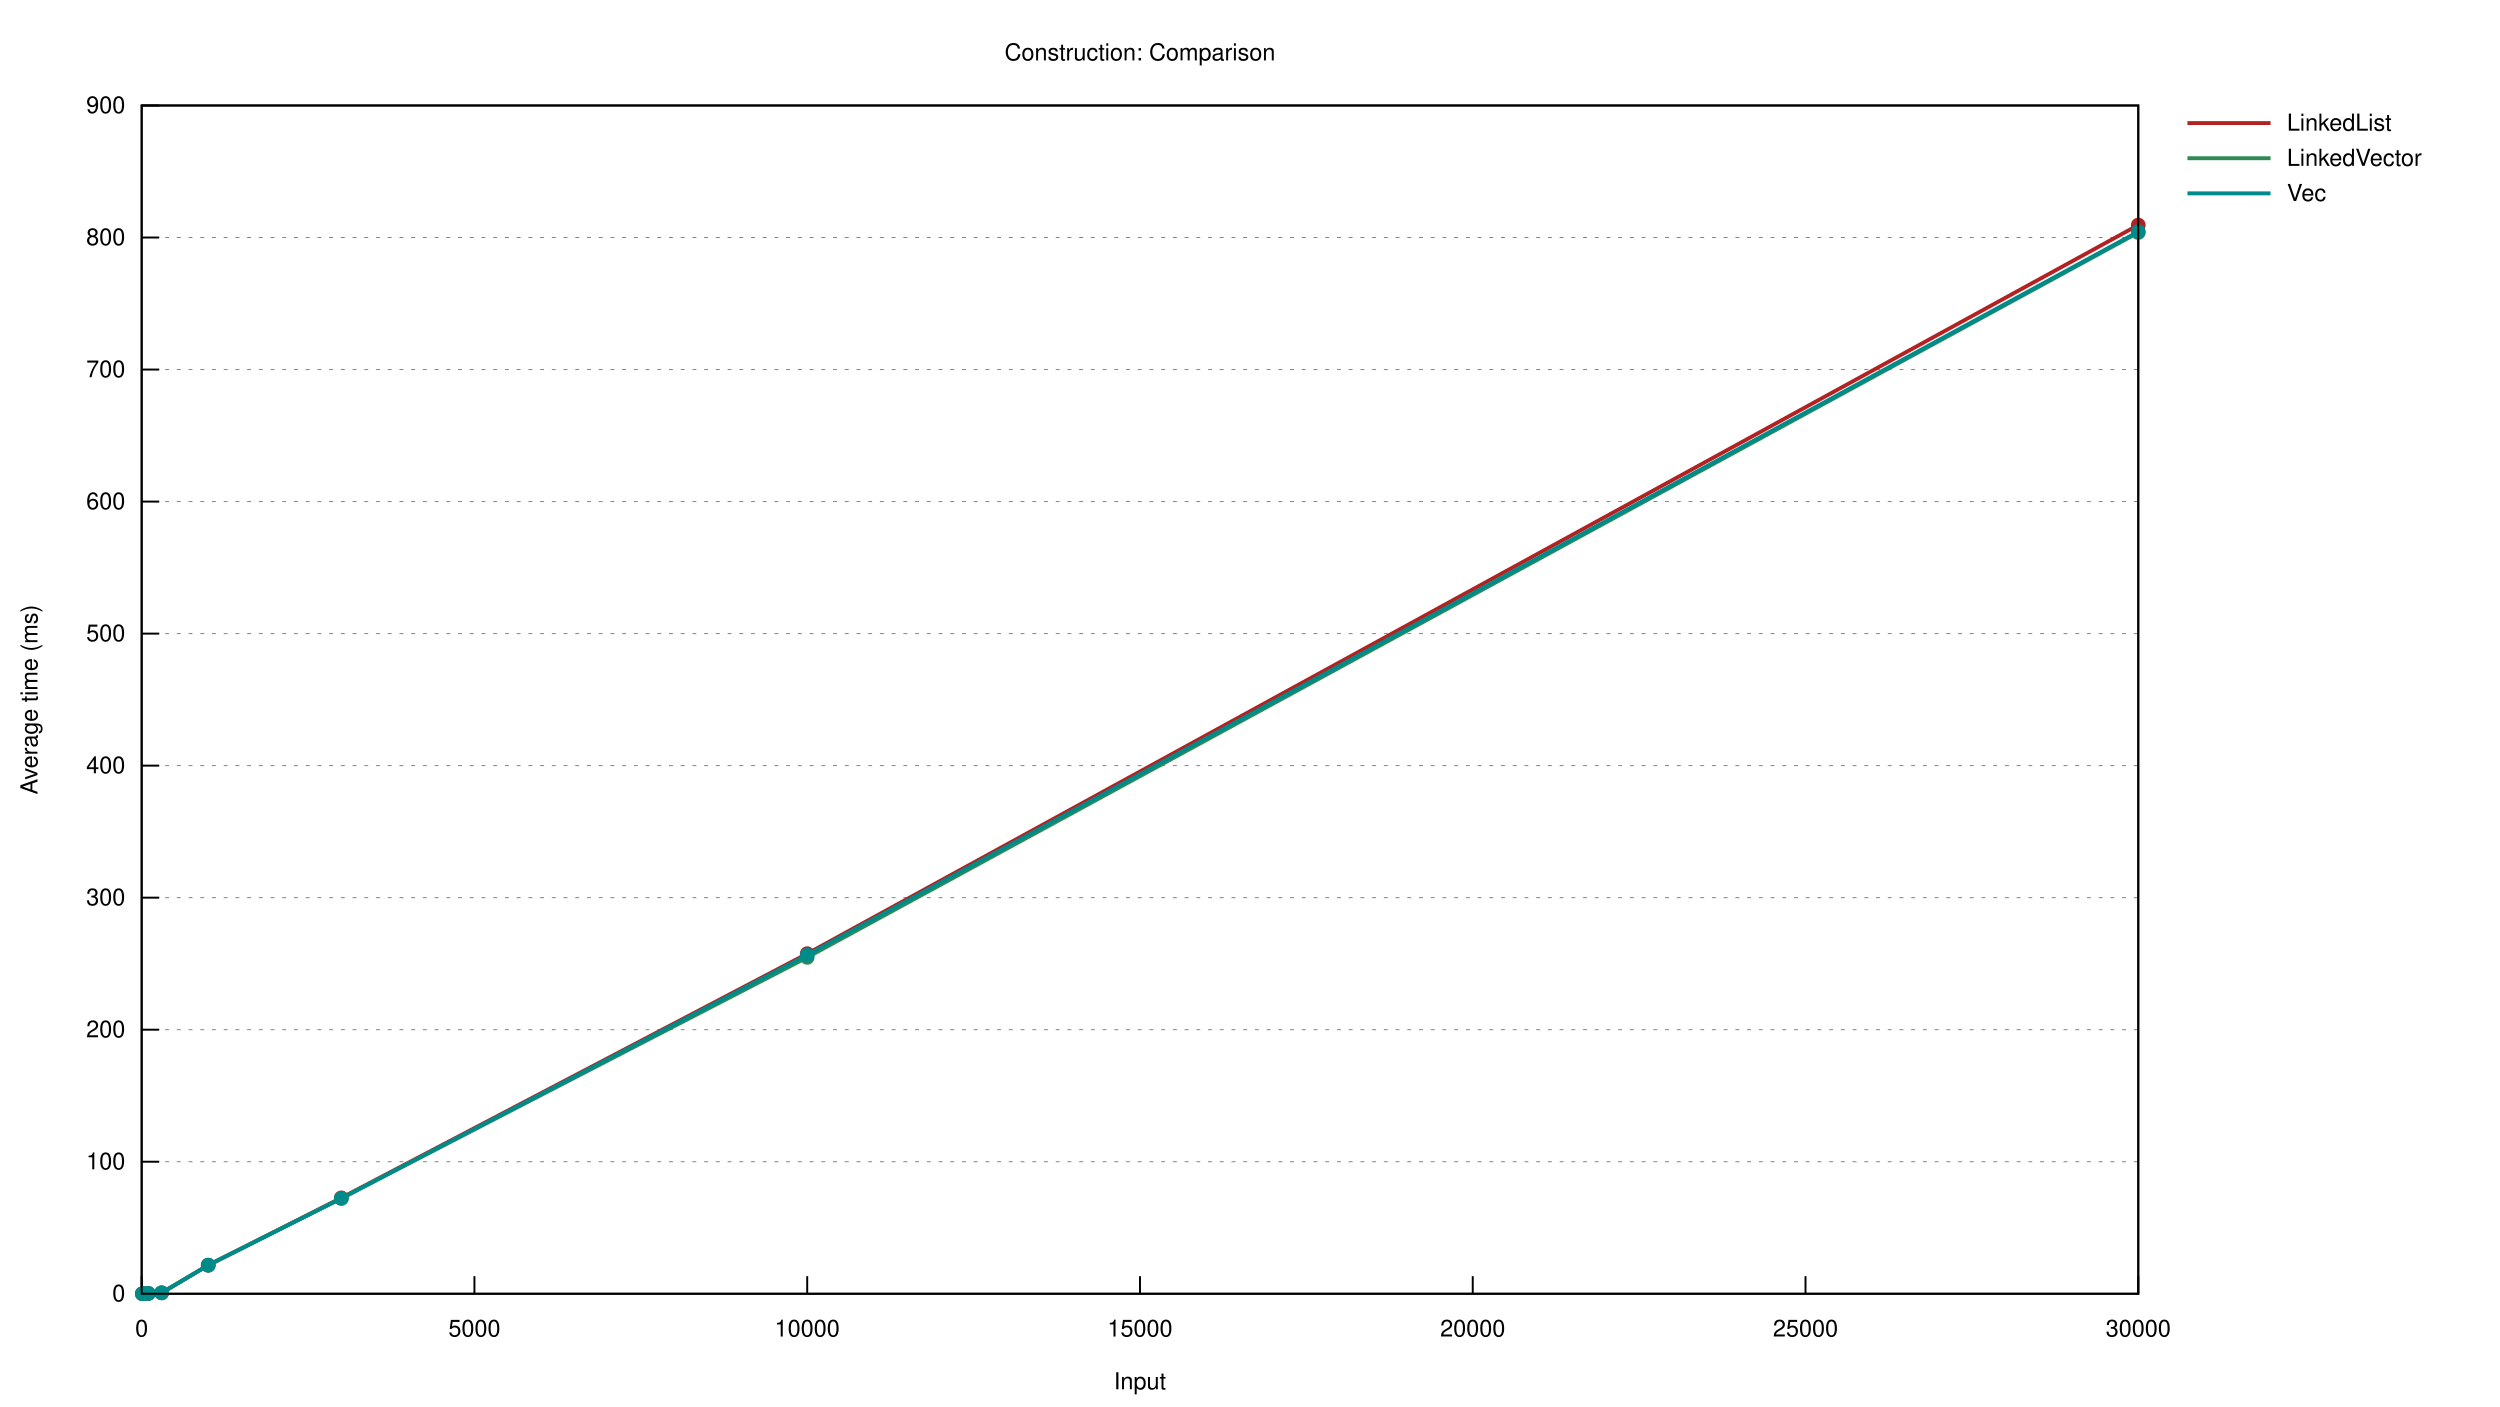
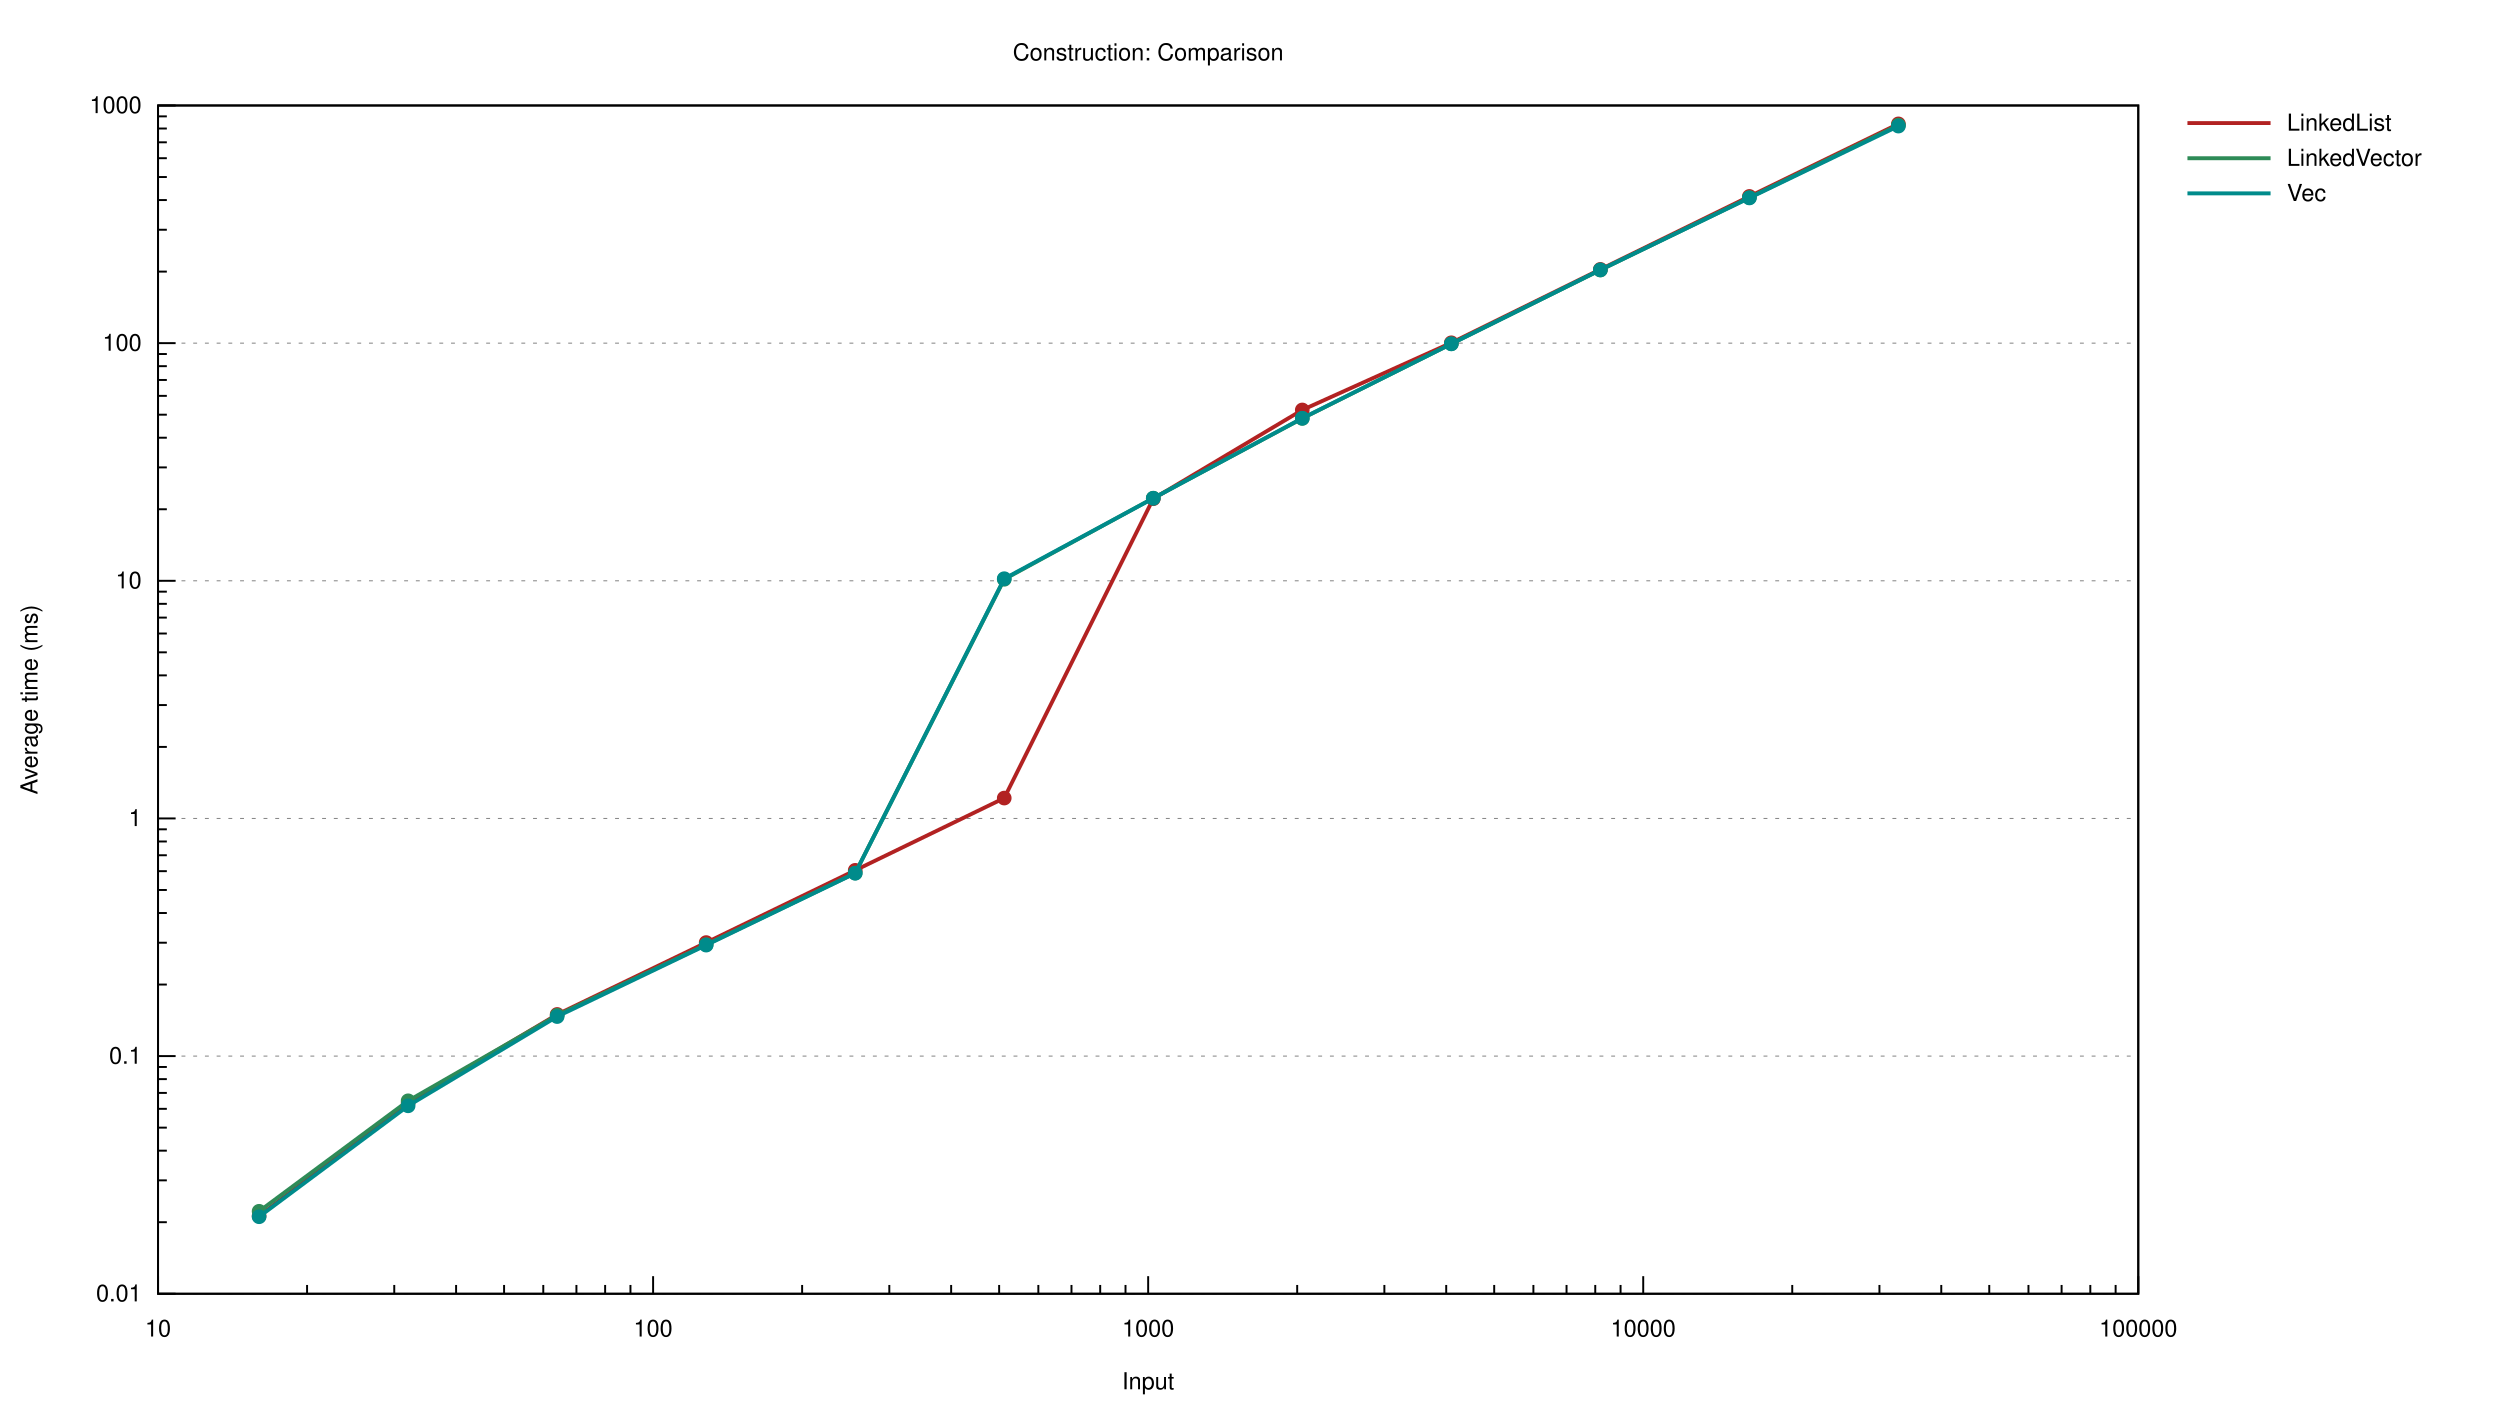
<svg xmlns="http://www.w3.org/2000/svg" xmlns:xlink="http://www.w3.org/1999/xlink" viewBox="0 0 1280 720">
  <g id="gnuplot_canvas">
    <rect x="0" y="0" width="1280" height="720" fill="none" />
    <defs>
      <circle id="gpDot" r="0.5" stroke-width="0.5" stroke="currentColor" />
      <path id="gpPt0" stroke-width="0.222" stroke="currentColor" d="M-1,0 h2 M0,-1 v2" />
      <path id="gpPt1" stroke-width="0.222" stroke="currentColor" d="M-1,-1 L1,1 M1,-1 L-1,1" />
      <path id="gpPt2" stroke-width="0.222" stroke="currentColor" d="M-1,0 L1,0 M0,-1 L0,1 M-1,-1 L1,1 M-1,1 L1,-1" />
      <rect id="gpPt3" stroke-width="0.222" stroke="currentColor" x="-1" y="-1" width="2" height="2" />
      <rect id="gpPt4" stroke-width="0.222" stroke="currentColor" fill="currentColor" x="-1" y="-1" width="2" height="2" />
      <circle id="gpPt5" stroke-width="0.222" stroke="currentColor" cx="0" cy="0" r="1" />
      <use xlink:href="#gpPt5" id="gpPt6" fill="currentColor" stroke="none" />
      <path id="gpPt7" stroke-width="0.222" stroke="currentColor" d="M0,-1.33 L-1.33,0.67 L1.33,0.67 z" />
      <use xlink:href="#gpPt7" id="gpPt8" fill="currentColor" stroke="none" />
      <use xlink:href="#gpPt7" id="gpPt9" stroke="currentColor" transform="rotate(180)" />
      <use xlink:href="#gpPt9" id="gpPt10" fill="currentColor" stroke="none" />
      <use xlink:href="#gpPt3" id="gpPt11" stroke="currentColor" transform="rotate(45)" />
      <use xlink:href="#gpPt11" id="gpPt12" fill="currentColor" stroke="none" />
      <path id="gpPt13" stroke-width="0.222" stroke="currentColor" d="M0,1.330 L1.265,0.411 L0.782,-1.067 L-0.782,-1.076 L-1.265,0.411 z" />
      <use xlink:href="#gpPt13" id="gpPt14" fill="currentColor" stroke="none" />
      <filter id="textbox" filterUnits="objectBoundingBox" x="0" y="0" height="1" width="1">
        <feFlood flood-color="white" flood-opacity="1" result="bgnd" />
        <feComposite in="SourceGraphic" in2="bgnd" operator="atop" />
      </filter>
      <filter id="greybox" filterUnits="objectBoundingBox" x="0" y="0" height="1" width="1">
        <feFlood flood-color="lightgrey" flood-opacity="1" result="grey" />
        <feComposite in="SourceGraphic" in2="grey" operator="atop" />
      </filter>
    </defs>
    <g fill="none" color="white" stroke="currentColor" stroke-width="1.00" stroke-linecap="butt" stroke-linejoin="miter">
</g>
    <g fill="none" color="black" stroke="currentColor" stroke-width="1.00" stroke-linecap="butt" stroke-linejoin="miter">
</g>
    <g fill="none" color="black" stroke="black" stroke-width="0.50" stroke-linecap="butt" stroke-linejoin="miter">
</g>
    <g fill="none" color="gray" stroke="currentColor" stroke-width="0.50" stroke-linecap="butt" stroke-linejoin="miter">
-       <path stroke="gray" stroke-dasharray="2,4" class="gridline" d="M72.53,662.40 L1094.80,662.40  " />
-     </g>
-     <g fill="none" color="gray" stroke="gray" stroke-width="1.00" stroke-linecap="butt" stroke-linejoin="miter">
- </g>
-     <g fill="none" color="black" stroke="currentColor" stroke-width="1.00" stroke-linecap="butt" stroke-linejoin="miter">
-       <path stroke="black" d="M72.53,662.40 L81.53,662.40  " />
-       <g transform="translate(64.14,666.30)" stroke="none" fill="black" font-family="Helvetica" font-size="12.00" text-anchor="end">
-         <text>
-           <tspan font-family="Helvetica"> 0</tspan>
-         </text>
-       </g>
-     </g>
-     <g fill="none" color="black" stroke="currentColor" stroke-width="1.00" stroke-linecap="butt" stroke-linejoin="miter">
- </g>
-     <g fill="none" color="black" stroke="black" stroke-width="0.50" stroke-linecap="butt" stroke-linejoin="miter">
- </g>
-     <g fill="none" color="gray" stroke="currentColor" stroke-width="0.50" stroke-linecap="butt" stroke-linejoin="miter">
-       <path stroke="gray" stroke-dasharray="2,4" class="gridline" d="M72.53,594.80 L1094.80,594.80  " />
-     </g>
-     <g fill="none" color="gray" stroke="gray" stroke-width="1.00" stroke-linecap="butt" stroke-linejoin="miter">
- </g>
-     <g fill="none" color="black" stroke="currentColor" stroke-width="1.00" stroke-linecap="butt" stroke-linejoin="miter">
-       <path stroke="black" d="M72.53,594.80 L81.53,594.80  " />
-       <g transform="translate(64.14,598.70)" stroke="none" fill="black" font-family="Helvetica" font-size="12.00" text-anchor="end">
+       <path stroke="gray" stroke-dasharray="2,4" class="gridline" d="M80.92,662.40 L1094.80,662.40  " />
+     </g>
+     <g fill="none" color="gray" stroke="gray" stroke-width="1.00" stroke-linecap="butt" stroke-linejoin="miter">
+ </g>
+     <g fill="none" color="black" stroke="currentColor" stroke-width="1.00" stroke-linecap="butt" stroke-linejoin="miter">
+       <path stroke="black" d="M80.92,662.40 L89.92,662.40  " />
+       <g transform="translate(72.53,666.30)" stroke="none" fill="black" font-family="Helvetica" font-size="12.00" text-anchor="end">
+         <text>
+           <tspan font-family="Helvetica"> 0.01</tspan>
+         </text>
+       </g>
+     </g>
+     <g fill="none" color="black" stroke="currentColor" stroke-width="1.00" stroke-linecap="butt" stroke-linejoin="miter">
+       <path stroke="black" d="M80.92,625.77 L85.42,625.77 M80.92,604.34 L85.42,604.34 M80.92,589.14 L85.42,589.14 M80.92,577.35 L85.42,577.35   M80.92,567.72 L85.42,567.72 M80.92,559.57 L85.42,559.57 M80.92,552.51 L85.42,552.51 M80.92,546.29 L85.42,546.29    " />
+     </g>
+     <g fill="none" color="black" stroke="black" stroke-width="0.50" stroke-linecap="butt" stroke-linejoin="miter">
+ </g>
+     <g fill="none" color="gray" stroke="currentColor" stroke-width="0.50" stroke-linecap="butt" stroke-linejoin="miter">
+       <path stroke="gray" stroke-dasharray="2,4" class="gridline" d="M80.92,540.72 L1094.80,540.72  " />
+     </g>
+     <g fill="none" color="gray" stroke="gray" stroke-width="1.00" stroke-linecap="butt" stroke-linejoin="miter">
+ </g>
+     <g fill="none" color="black" stroke="currentColor" stroke-width="1.00" stroke-linecap="butt" stroke-linejoin="miter">
+       <path stroke="black" d="M80.92,540.72 L89.92,540.72  " />
+       <g transform="translate(72.53,544.62)" stroke="none" fill="black" font-family="Helvetica" font-size="12.00" text-anchor="end">
+         <text>
+           <tspan font-family="Helvetica"> 0.1</tspan>
+         </text>
+       </g>
+     </g>
+     <g fill="none" color="black" stroke="currentColor" stroke-width="1.00" stroke-linecap="butt" stroke-linejoin="miter">
+       <path stroke="black" d="M80.92,504.09 L85.42,504.09 M80.92,482.67 L85.42,482.67 M80.92,467.46 L85.42,467.46 M80.92,455.67 L85.42,455.67   M80.92,446.04 L85.42,446.04 M80.92,437.89 L85.42,437.89 M80.92,430.84 L85.42,430.84 M80.92,424.61 L85.42,424.61    " />
+     </g>
+     <g fill="none" color="black" stroke="black" stroke-width="0.50" stroke-linecap="butt" stroke-linejoin="miter">
+ </g>
+     <g fill="none" color="gray" stroke="currentColor" stroke-width="0.50" stroke-linecap="butt" stroke-linejoin="miter">
+       <path stroke="gray" stroke-dasharray="2,4" class="gridline" d="M80.92,419.04 L1094.80,419.04  " />
+     </g>
+     <g fill="none" color="gray" stroke="gray" stroke-width="1.00" stroke-linecap="butt" stroke-linejoin="miter">
+ </g>
+     <g fill="none" color="black" stroke="currentColor" stroke-width="1.00" stroke-linecap="butt" stroke-linejoin="miter">
+       <path stroke="black" d="M80.92,419.04 L89.92,419.04  " />
+       <g transform="translate(72.53,422.94)" stroke="none" fill="black" font-family="Helvetica" font-size="12.00" text-anchor="end">
+         <text>
+           <tspan font-family="Helvetica"> 1</tspan>
+         </text>
+       </g>
+     </g>
+     <g fill="none" color="black" stroke="currentColor" stroke-width="1.00" stroke-linecap="butt" stroke-linejoin="miter">
+       <path stroke="black" d="M80.92,382.42 L85.42,382.42 M80.92,360.99 L85.42,360.99 M80.92,345.79 L85.42,345.79 M80.92,333.99 L85.42,333.99   M80.92,324.36 L85.42,324.36 M80.92,316.21 L85.42,316.21 M80.92,309.16 L85.42,309.16 M80.92,302.93 L85.42,302.93    " />
+     </g>
+     <g fill="none" color="black" stroke="black" stroke-width="0.50" stroke-linecap="butt" stroke-linejoin="miter">
+ </g>
+     <g fill="none" color="gray" stroke="currentColor" stroke-width="0.50" stroke-linecap="butt" stroke-linejoin="miter">
+       <path stroke="gray" stroke-dasharray="2,4" class="gridline" d="M80.92,297.37 L1094.80,297.37  " />
+     </g>
+     <g fill="none" color="gray" stroke="gray" stroke-width="1.00" stroke-linecap="butt" stroke-linejoin="miter">
+ </g>
+     <g fill="none" color="black" stroke="currentColor" stroke-width="1.00" stroke-linecap="butt" stroke-linejoin="miter">
+       <path stroke="black" d="M80.92,297.37 L89.92,297.37  " />
+       <g transform="translate(72.53,301.27)" stroke="none" fill="black" font-family="Helvetica" font-size="12.00" text-anchor="end">
+         <text>
+           <tspan font-family="Helvetica"> 10</tspan>
+         </text>
+       </g>
+     </g>
+     <g fill="none" color="black" stroke="currentColor" stroke-width="1.00" stroke-linecap="butt" stroke-linejoin="miter">
+       <path stroke="black" d="M80.92,260.74 L85.42,260.74 M80.92,239.31 L85.42,239.31 M80.92,224.11 L85.42,224.11 M80.92,212.32 L85.42,212.32   M80.92,202.68 L85.42,202.68 M80.92,194.54 L85.42,194.54 M80.92,187.48 L85.42,187.48 M80.92,181.26 L85.42,181.26    " />
+     </g>
+     <g fill="none" color="black" stroke="black" stroke-width="0.50" stroke-linecap="butt" stroke-linejoin="miter">
+ </g>
+     <g fill="none" color="gray" stroke="currentColor" stroke-width="0.50" stroke-linecap="butt" stroke-linejoin="miter">
+       <path stroke="gray" stroke-dasharray="2,4" class="gridline" d="M80.92,175.69 L1094.80,175.69  " />
+     </g>
+     <g fill="none" color="gray" stroke="gray" stroke-width="1.00" stroke-linecap="butt" stroke-linejoin="miter">
+ </g>
+     <g fill="none" color="black" stroke="currentColor" stroke-width="1.00" stroke-linecap="butt" stroke-linejoin="miter">
+       <path stroke="black" d="M80.92,175.69 L89.92,175.69  " />
+       <g transform="translate(72.53,179.59)" stroke="none" fill="black" font-family="Helvetica" font-size="12.00" text-anchor="end">
        <text>
          <tspan font-family="Helvetica"> 100</tspan>
        </text>
      </g>
    </g>
    <g fill="none" color="black" stroke="currentColor" stroke-width="1.00" stroke-linecap="butt" stroke-linejoin="miter">
- </g>
-     <g fill="none" color="black" stroke="black" stroke-width="0.50" stroke-linecap="butt" stroke-linejoin="miter">
- </g>
-     <g fill="none" color="gray" stroke="currentColor" stroke-width="0.50" stroke-linecap="butt" stroke-linejoin="miter">
-       <path stroke="gray" stroke-dasharray="2,4" class="gridline" d="M72.53,527.20 L1094.80,527.20  " />
-     </g>
-     <g fill="none" color="gray" stroke="gray" stroke-width="1.00" stroke-linecap="butt" stroke-linejoin="miter">
- </g>
-     <g fill="none" color="black" stroke="currentColor" stroke-width="1.00" stroke-linecap="butt" stroke-linejoin="miter">
-       <path stroke="black" d="M72.53,527.20 L81.53,527.20  " />
-       <g transform="translate(64.14,531.10)" stroke="none" fill="black" font-family="Helvetica" font-size="12.00" text-anchor="end">
-         <text>
-           <tspan font-family="Helvetica"> 200</tspan>
-         </text>
-       </g>
-     </g>
-     <g fill="none" color="black" stroke="currentColor" stroke-width="1.00" stroke-linecap="butt" stroke-linejoin="miter">
- </g>
-     <g fill="none" color="black" stroke="black" stroke-width="0.50" stroke-linecap="butt" stroke-linejoin="miter">
- </g>
-     <g fill="none" color="gray" stroke="currentColor" stroke-width="0.50" stroke-linecap="butt" stroke-linejoin="miter">
-       <path stroke="gray" stroke-dasharray="2,4" class="gridline" d="M72.53,459.60 L1094.80,459.60  " />
-     </g>
-     <g fill="none" color="gray" stroke="gray" stroke-width="1.00" stroke-linecap="butt" stroke-linejoin="miter">
- </g>
-     <g fill="none" color="black" stroke="currentColor" stroke-width="1.00" stroke-linecap="butt" stroke-linejoin="miter">
-       <path stroke="black" d="M72.53,459.60 L81.53,459.60  " />
-       <g transform="translate(64.14,463.50)" stroke="none" fill="black" font-family="Helvetica" font-size="12.00" text-anchor="end">
-         <text>
-           <tspan font-family="Helvetica"> 300</tspan>
-         </text>
-       </g>
-     </g>
-     <g fill="none" color="black" stroke="currentColor" stroke-width="1.00" stroke-linecap="butt" stroke-linejoin="miter">
- </g>
-     <g fill="none" color="black" stroke="black" stroke-width="0.50" stroke-linecap="butt" stroke-linejoin="miter">
- </g>
-     <g fill="none" color="gray" stroke="currentColor" stroke-width="0.50" stroke-linecap="butt" stroke-linejoin="miter">
-       <path stroke="gray" stroke-dasharray="2,4" class="gridline" d="M72.53,392.00 L1094.80,392.00  " />
-     </g>
-     <g fill="none" color="gray" stroke="gray" stroke-width="1.00" stroke-linecap="butt" stroke-linejoin="miter">
- </g>
-     <g fill="none" color="black" stroke="currentColor" stroke-width="1.00" stroke-linecap="butt" stroke-linejoin="miter">
-       <path stroke="black" d="M72.53,392.00 L81.53,392.00  " />
-       <g transform="translate(64.14,395.90)" stroke="none" fill="black" font-family="Helvetica" font-size="12.00" text-anchor="end">
-         <text>
-           <tspan font-family="Helvetica"> 400</tspan>
-         </text>
-       </g>
-     </g>
-     <g fill="none" color="black" stroke="currentColor" stroke-width="1.00" stroke-linecap="butt" stroke-linejoin="miter">
- </g>
-     <g fill="none" color="black" stroke="black" stroke-width="0.50" stroke-linecap="butt" stroke-linejoin="miter">
- </g>
-     <g fill="none" color="gray" stroke="currentColor" stroke-width="0.50" stroke-linecap="butt" stroke-linejoin="miter">
-       <path stroke="gray" stroke-dasharray="2,4" class="gridline" d="M72.53,324.41 L1094.80,324.41  " />
-     </g>
-     <g fill="none" color="gray" stroke="gray" stroke-width="1.00" stroke-linecap="butt" stroke-linejoin="miter">
- </g>
-     <g fill="none" color="black" stroke="currentColor" stroke-width="1.00" stroke-linecap="butt" stroke-linejoin="miter">
-       <path stroke="black" d="M72.53,324.41 L81.53,324.41  " />
-       <g transform="translate(64.14,328.31)" stroke="none" fill="black" font-family="Helvetica" font-size="12.00" text-anchor="end">
-         <text>
-           <tspan font-family="Helvetica"> 500</tspan>
-         </text>
-       </g>
-     </g>
-     <g fill="none" color="black" stroke="currentColor" stroke-width="1.00" stroke-linecap="butt" stroke-linejoin="miter">
- </g>
-     <g fill="none" color="black" stroke="black" stroke-width="0.50" stroke-linecap="butt" stroke-linejoin="miter">
- </g>
-     <g fill="none" color="gray" stroke="currentColor" stroke-width="0.50" stroke-linecap="butt" stroke-linejoin="miter">
-       <path stroke="gray" stroke-dasharray="2,4" class="gridline" d="M72.53,256.81 L1094.80,256.81  " />
-     </g>
-     <g fill="none" color="gray" stroke="gray" stroke-width="1.00" stroke-linecap="butt" stroke-linejoin="miter">
- </g>
-     <g fill="none" color="black" stroke="currentColor" stroke-width="1.00" stroke-linecap="butt" stroke-linejoin="miter">
-       <path stroke="black" d="M72.53,256.81 L81.53,256.81  " />
-       <g transform="translate(64.14,260.71)" stroke="none" fill="black" font-family="Helvetica" font-size="12.00" text-anchor="end">
-         <text>
-           <tspan font-family="Helvetica"> 600</tspan>
-         </text>
-       </g>
-     </g>
-     <g fill="none" color="black" stroke="currentColor" stroke-width="1.00" stroke-linecap="butt" stroke-linejoin="miter">
- </g>
-     <g fill="none" color="black" stroke="black" stroke-width="0.50" stroke-linecap="butt" stroke-linejoin="miter">
- </g>
-     <g fill="none" color="gray" stroke="currentColor" stroke-width="0.50" stroke-linecap="butt" stroke-linejoin="miter">
-       <path stroke="gray" stroke-dasharray="2,4" class="gridline" d="M72.53,189.21 L1094.80,189.21  " />
-     </g>
-     <g fill="none" color="gray" stroke="gray" stroke-width="1.00" stroke-linecap="butt" stroke-linejoin="miter">
- </g>
-     <g fill="none" color="black" stroke="currentColor" stroke-width="1.00" stroke-linecap="butt" stroke-linejoin="miter">
-       <path stroke="black" d="M72.53,189.21 L81.53,189.21  " />
-       <g transform="translate(64.14,193.11)" stroke="none" fill="black" font-family="Helvetica" font-size="12.00" text-anchor="end">
-         <text>
-           <tspan font-family="Helvetica"> 700</tspan>
-         </text>
-       </g>
-     </g>
-     <g fill="none" color="black" stroke="currentColor" stroke-width="1.00" stroke-linecap="butt" stroke-linejoin="miter">
- </g>
-     <g fill="none" color="black" stroke="black" stroke-width="0.50" stroke-linecap="butt" stroke-linejoin="miter">
- </g>
-     <g fill="none" color="gray" stroke="currentColor" stroke-width="0.50" stroke-linecap="butt" stroke-linejoin="miter">
-       <path stroke="gray" stroke-dasharray="2,4" class="gridline" d="M72.53,121.61 L1094.80,121.61  " />
-     </g>
-     <g fill="none" color="gray" stroke="gray" stroke-width="1.00" stroke-linecap="butt" stroke-linejoin="miter">
- </g>
-     <g fill="none" color="black" stroke="currentColor" stroke-width="1.00" stroke-linecap="butt" stroke-linejoin="miter">
-       <path stroke="black" d="M72.53,121.61 L81.53,121.61  " />
-       <g transform="translate(64.14,125.51)" stroke="none" fill="black" font-family="Helvetica" font-size="12.00" text-anchor="end">
-         <text>
-           <tspan font-family="Helvetica"> 800</tspan>
-         </text>
-       </g>
-     </g>
-     <g fill="none" color="black" stroke="currentColor" stroke-width="1.00" stroke-linecap="butt" stroke-linejoin="miter">
- </g>
-     <g fill="none" color="black" stroke="black" stroke-width="0.50" stroke-linecap="butt" stroke-linejoin="miter">
- </g>
-     <g fill="none" color="gray" stroke="currentColor" stroke-width="0.50" stroke-linecap="butt" stroke-linejoin="miter">
-       <path stroke="gray" stroke-dasharray="2,4" class="gridline" d="M72.53,54.01 L1094.80,54.01  " />
-     </g>
-     <g fill="none" color="gray" stroke="gray" stroke-width="1.00" stroke-linecap="butt" stroke-linejoin="miter">
- </g>
-     <g fill="none" color="black" stroke="currentColor" stroke-width="1.00" stroke-linecap="butt" stroke-linejoin="miter">
-       <path stroke="black" d="M72.53,54.01 L81.53,54.01  " />
-       <g transform="translate(64.14,57.91)" stroke="none" fill="black" font-family="Helvetica" font-size="12.00" text-anchor="end">
-         <text>
-           <tspan font-family="Helvetica"> 900</tspan>
-         </text>
-       </g>
-     </g>
-     <g fill="none" color="black" stroke="currentColor" stroke-width="1.00" stroke-linecap="butt" stroke-linejoin="miter">
-       <path stroke="black" d="M72.53,662.40 L72.53,653.40  " />
-       <g transform="translate(72.53,684.30)" stroke="none" fill="black" font-family="Helvetica" font-size="12.00" text-anchor="middle">
-         <text>
-           <tspan font-family="Helvetica"> 0</tspan>
-         </text>
-       </g>
-     </g>
-     <g fill="none" color="black" stroke="currentColor" stroke-width="1.00" stroke-linecap="butt" stroke-linejoin="miter">
-       <path stroke="black" d="M242.91,662.40 L242.91,653.40  " />
-       <g transform="translate(242.91,684.30)" stroke="none" fill="black" font-family="Helvetica" font-size="12.00" text-anchor="middle">
-         <text>
-           <tspan font-family="Helvetica"> 5000</tspan>
-         </text>
-       </g>
-     </g>
-     <g fill="none" color="black" stroke="currentColor" stroke-width="1.00" stroke-linecap="butt" stroke-linejoin="miter">
-       <path stroke="black" d="M413.29,662.40 L413.29,653.40  " />
-       <g transform="translate(413.29,684.30)" stroke="none" fill="black" font-family="Helvetica" font-size="12.00" text-anchor="middle">
+       <path stroke="black" d="M80.92,139.06 L85.42,139.06 M80.92,117.63 L85.42,117.63 M80.92,102.43 L85.42,102.43 M80.92,90.64 L85.42,90.64   M80.92,81.00 L85.42,81.00 M80.92,72.86 L85.42,72.86 M80.92,65.80 L85.42,65.80 M80.92,59.58 L85.42,59.58    " />
+     </g>
+     <g fill="none" color="black" stroke="black" stroke-width="0.50" stroke-linecap="butt" stroke-linejoin="miter">
+ </g>
+     <g fill="none" color="gray" stroke="currentColor" stroke-width="0.50" stroke-linecap="butt" stroke-linejoin="miter">
+       <path stroke="gray" stroke-dasharray="2,4" class="gridline" d="M80.92,54.01 L1094.80,54.01  " />
+     </g>
+     <g fill="none" color="gray" stroke="gray" stroke-width="1.00" stroke-linecap="butt" stroke-linejoin="miter">
+ </g>
+     <g fill="none" color="black" stroke="currentColor" stroke-width="1.00" stroke-linecap="butt" stroke-linejoin="miter">
+       <path stroke="black" d="M80.92,54.01 L89.92,54.01  " />
+       <g transform="translate(72.53,57.91)" stroke="none" fill="black" font-family="Helvetica" font-size="12.00" text-anchor="end">
+         <text>
+           <tspan font-family="Helvetica"> 1000</tspan>
+         </text>
+       </g>
+     </g>
+     <g fill="none" color="black" stroke="currentColor" stroke-width="1.00" stroke-linecap="butt" stroke-linejoin="miter">
+       <path stroke="black" d="M80.92,662.40 L80.92,653.40  " />
+       <g transform="translate(80.92,684.30)" stroke="none" fill="black" font-family="Helvetica" font-size="12.00" text-anchor="middle">
+         <text>
+           <tspan font-family="Helvetica"> 10</tspan>
+         </text>
+       </g>
+     </g>
+     <g fill="none" color="black" stroke="currentColor" stroke-width="1.00" stroke-linecap="butt" stroke-linejoin="miter">
+       <path stroke="black" d="M157.22,662.40 L157.22,657.90 M201.86,662.40 L201.86,657.90 M233.52,662.40 L233.52,657.90 M258.09,662.40 L258.09,657.90   M278.16,662.40 L278.16,657.90 M295.13,662.40 L295.13,657.90 M309.83,662.40 L309.83,657.90 M322.79,662.40 L322.79,657.90   M334.39,662.40 L334.39,653.40  " />
+       <g transform="translate(334.39,684.30)" stroke="none" fill="black" font-family="Helvetica" font-size="12.00" text-anchor="middle">
+         <text>
+           <tspan font-family="Helvetica"> 100</tspan>
+         </text>
+       </g>
+     </g>
+     <g fill="none" color="black" stroke="currentColor" stroke-width="1.00" stroke-linecap="butt" stroke-linejoin="miter">
+       <path stroke="black" d="M410.69,662.40 L410.69,657.90 M455.33,662.40 L455.33,657.90 M486.99,662.40 L486.99,657.90 M511.56,662.40 L511.56,657.90   M531.63,662.40 L531.63,657.90 M548.60,662.40 L548.60,657.90 M563.30,662.40 L563.30,657.90 M576.26,662.40 L576.26,657.90   M587.86,662.40 L587.86,653.40  " />
+       <g transform="translate(587.86,684.30)" stroke="none" fill="black" font-family="Helvetica" font-size="12.00" text-anchor="middle">
+         <text>
+           <tspan font-family="Helvetica"> 1000</tspan>
+         </text>
+       </g>
+     </g>
+     <g fill="none" color="black" stroke="currentColor" stroke-width="1.00" stroke-linecap="butt" stroke-linejoin="miter">
+       <path stroke="black" d="M664.16,662.40 L664.16,657.90 M708.80,662.40 L708.80,657.90 M740.46,662.40 L740.46,657.90 M765.03,662.40 L765.03,657.90   M785.10,662.40 L785.10,657.90 M802.07,662.40 L802.07,657.90 M816.77,662.40 L816.77,657.90 M829.73,662.40 L829.73,657.90   M841.33,662.40 L841.33,653.40  " />
+       <g transform="translate(841.33,684.30)" stroke="none" fill="black" font-family="Helvetica" font-size="12.00" text-anchor="middle">
        <text>
          <tspan font-family="Helvetica"> 10000</tspan>
        </text>
      </g>
    </g>
    <g fill="none" color="black" stroke="currentColor" stroke-width="1.00" stroke-linecap="butt" stroke-linejoin="miter">
-       <path stroke="black" d="M583.67,662.40 L583.67,653.40  " />
-       <g transform="translate(583.67,684.30)" stroke="none" fill="black" font-family="Helvetica" font-size="12.00" text-anchor="middle">
-         <text>
-           <tspan font-family="Helvetica"> 15000</tspan>
-         </text>
-       </g>
-     </g>
-     <g fill="none" color="black" stroke="currentColor" stroke-width="1.00" stroke-linecap="butt" stroke-linejoin="miter">
-       <path stroke="black" d="M754.04,662.40 L754.04,653.40  " />
-       <g transform="translate(754.04,684.30)" stroke="none" fill="black" font-family="Helvetica" font-size="12.00" text-anchor="middle">
-         <text>
-           <tspan font-family="Helvetica"> 20000</tspan>
-         </text>
-       </g>
-     </g>
-     <g fill="none" color="black" stroke="currentColor" stroke-width="1.00" stroke-linecap="butt" stroke-linejoin="miter">
-       <path stroke="black" d="M924.42,662.40 L924.42,653.40  " />
-       <g transform="translate(924.42,684.30)" stroke="none" fill="black" font-family="Helvetica" font-size="12.00" text-anchor="middle">
-         <text>
-           <tspan font-family="Helvetica"> 25000</tspan>
-         </text>
-       </g>
-     </g>
-     <g fill="none" color="black" stroke="currentColor" stroke-width="1.00" stroke-linecap="butt" stroke-linejoin="miter">
-       <path stroke="black" d="M1094.80,662.40 L1094.80,653.40  " />
+       <path stroke="black" d="M917.63,662.40 L917.63,657.90 M962.27,662.40 L962.27,657.90 M993.93,662.40 L993.93,657.90 M1018.50,662.40 L1018.50,657.90   M1038.57,662.40 L1038.57,657.90 M1055.54,662.40 L1055.54,657.90 M1070.24,662.40 L1070.24,657.90 M1083.20,662.40 L1083.20,657.90   M1094.80,662.40 L1094.80,653.40  " />
      <g transform="translate(1094.80,684.30)" stroke="none" fill="black" font-family="Helvetica" font-size="12.00" text-anchor="middle">
        <text>
-           <tspan font-family="Helvetica"> 30000</tspan>
-         </text>
-       </g>
-     </g>
-     <g fill="none" color="black" stroke="currentColor" stroke-width="1.00" stroke-linecap="butt" stroke-linejoin="miter">
- </g>
-     <g fill="none" color="black" stroke="currentColor" stroke-width="1.00" stroke-linecap="butt" stroke-linejoin="miter">
-       <path stroke="black" d="M72.53,54.01 L72.53,662.40 L1094.80,662.40 L1094.80,54.01 L72.53,54.01 Z  " />
+           <tspan font-family="Helvetica"> 100000</tspan>
+         </text>
+       </g>
+     </g>
+     <g fill="none" color="black" stroke="currentColor" stroke-width="1.00" stroke-linecap="butt" stroke-linejoin="miter">
+ </g>
+     <g fill="none" color="black" stroke="currentColor" stroke-width="1.00" stroke-linecap="butt" stroke-linejoin="miter">
+       <path stroke="black" d="M80.92,54.01 L80.92,662.40 L1094.80,662.40 L1094.80,54.01 L80.92,54.01 Z  " />
    </g>
    <g fill="none" color="black" stroke="currentColor" stroke-width="1.00" stroke-linecap="butt" stroke-linejoin="miter">
</g>
    <g id="gnuplot_plot_1">
      <g fill="none" color="white" stroke="black" stroke-width="2.00" stroke-linecap="butt" stroke-linejoin="miter">
</g>
      <g fill="none" color="black" stroke="currentColor" stroke-width="2.00" stroke-linecap="butt" stroke-linejoin="miter">
        <g transform="translate(1170.92,66.91)" stroke="none" fill="black" font-family="Helvetica" font-size="12.00" text-anchor="start">
          <text>
            <tspan font-family="Helvetica">LinkedList</tspan>
          </text>
        </g>
      </g>
      <g fill="none" color="black" stroke="currentColor" stroke-width="2.00" stroke-linecap="butt" stroke-linejoin="miter">
-         <path stroke="rgb(178,  34,  34)" d="M1119.97,63.01 L1162.53,63.01 M72.87,662.39 L73.55,662.36 L75.94,662.24 L82.75,661.92 L106.61,647.81 L174.76,613.29   L413.29,488.28 L1094.80,115.21  " />
+         <path stroke="rgb(178,  34,  34)" d="M1119.97,63.01 L1162.53,63.01 M132.66,622.57 L208.96,564.76 L285.26,519.40 L361.56,482.60 L437.87,445.61 L514.17,408.61   L590.47,255.35 L666.77,209.90 L743.07,175.51 L819.38,137.93 L895.68,100.57 L971.98,63.43  " />
      </g>
    </g>
    <g id="gnuplot_plot_2" fill="none">
      <g fill="none" color="white" stroke="rgb(178,  34,  34)" stroke-width="1.00" stroke-linecap="butt" stroke-linejoin="miter">
</g>
      <g fill="none" color="black" stroke="currentColor" stroke-width="1.00" stroke-linecap="butt" stroke-linejoin="miter">
-         <use xlink:href="#gpPt6" transform="translate(72.87,662.39) scale(3.38)" color="rgb(178,  34,  34)" />
-         <use xlink:href="#gpPt6" transform="translate(73.55,662.36) scale(3.38)" color="rgb(178,  34,  34)" />
-         <use xlink:href="#gpPt6" transform="translate(75.94,662.24) scale(3.38)" color="rgb(178,  34,  34)" />
-         <use xlink:href="#gpPt6" transform="translate(82.75,661.92) scale(3.38)" color="rgb(178,  34,  34)" />
-         <use xlink:href="#gpPt6" transform="translate(106.61,647.81) scale(3.38)" color="rgb(178,  34,  34)" />
-         <use xlink:href="#gpPt6" transform="translate(174.76,613.29) scale(3.38)" color="rgb(178,  34,  34)" />
-         <use xlink:href="#gpPt6" transform="translate(413.29,488.28) scale(3.38)" color="rgb(178,  34,  34)" />
-         <use xlink:href="#gpPt6" transform="translate(1094.80,115.21) scale(3.38)" color="rgb(178,  34,  34)" />
+         <use xlink:href="#gpPt6" transform="translate(132.66,622.57) scale(3.38)" color="rgb(178,  34,  34)" />
+         <use xlink:href="#gpPt6" transform="translate(208.96,564.76) scale(3.38)" color="rgb(178,  34,  34)" />
+         <use xlink:href="#gpPt6" transform="translate(285.26,519.40) scale(3.38)" color="rgb(178,  34,  34)" />
+         <use xlink:href="#gpPt6" transform="translate(361.56,482.60) scale(3.38)" color="rgb(178,  34,  34)" />
+         <use xlink:href="#gpPt6" transform="translate(437.87,445.61) scale(3.38)" color="rgb(178,  34,  34)" />
+         <use xlink:href="#gpPt6" transform="translate(514.17,408.61) scale(3.38)" color="rgb(178,  34,  34)" />
+         <use xlink:href="#gpPt6" transform="translate(590.47,255.35) scale(3.38)" color="rgb(178,  34,  34)" />
+         <use xlink:href="#gpPt6" transform="translate(666.77,209.90) scale(3.38)" color="rgb(178,  34,  34)" />
+         <use xlink:href="#gpPt6" transform="translate(743.07,175.51) scale(3.38)" color="rgb(178,  34,  34)" />
+         <use xlink:href="#gpPt6" transform="translate(819.38,137.93) scale(3.38)" color="rgb(178,  34,  34)" />
+         <use xlink:href="#gpPt6" transform="translate(895.68,100.57) scale(3.38)" color="rgb(178,  34,  34)" />
+         <use xlink:href="#gpPt6" transform="translate(971.98,63.43) scale(3.38)" color="rgb(178,  34,  34)" />
      </g>
    </g>
    <g id="gnuplot_plot_3">
      <g fill="none" color="white" stroke="rgb(178,  34,  34)" stroke-width="2.00" stroke-linecap="butt" stroke-linejoin="miter">
</g>
      <g fill="none" color="black" stroke="currentColor" stroke-width="2.00" stroke-linecap="butt" stroke-linejoin="miter">
        <g transform="translate(1170.92,84.91)" stroke="none" fill="black" font-family="Helvetica" font-size="12.00" text-anchor="start">
          <text>
            <tspan font-family="Helvetica">LinkedVector</tspan>
          </text>
        </g>
      </g>
      <g fill="none" color="black" stroke="currentColor" stroke-width="2.00" stroke-linecap="butt" stroke-linejoin="miter">
-         <path stroke="rgb( 46, 139,  87)" d="M1119.97,81.01 L1162.53,81.01 M72.87,662.39 L73.55,662.36 L75.94,662.24 L82.75,661.93 L106.61,647.73 L174.76,613.55   L413.29,490.18 L1094.80,119.07  " />
+         <path stroke="rgb( 46, 139,  87)" d="M1119.97,81.01 L1162.53,81.01 M132.66,620.18 L208.96,563.61 L285.26,519.82 L361.56,483.65 L437.87,446.99 L514.17,296.60   L590.47,255.05 L666.77,214.24 L743.07,176.02 L819.38,138.26 L895.68,101.17 L971.98,64.06  " />
      </g>
    </g>
    <g id="gnuplot_plot_4" fill="none">
      <g fill="none" color="white" stroke="rgb( 46, 139,  87)" stroke-width="1.00" stroke-linecap="butt" stroke-linejoin="miter">
</g>
      <g fill="none" color="black" stroke="currentColor" stroke-width="1.00" stroke-linecap="butt" stroke-linejoin="miter">
-         <use xlink:href="#gpPt6" transform="translate(72.87,662.39) scale(3.38)" color="rgb( 46, 139,  87)" />
-         <use xlink:href="#gpPt6" transform="translate(73.55,662.36) scale(3.38)" color="rgb( 46, 139,  87)" />
-         <use xlink:href="#gpPt6" transform="translate(75.94,662.24) scale(3.38)" color="rgb( 46, 139,  87)" />
-         <use xlink:href="#gpPt6" transform="translate(82.75,661.93) scale(3.38)" color="rgb( 46, 139,  87)" />
-         <use xlink:href="#gpPt6" transform="translate(106.61,647.73) scale(3.38)" color="rgb( 46, 139,  87)" />
-         <use xlink:href="#gpPt6" transform="translate(174.76,613.55) scale(3.38)" color="rgb( 46, 139,  87)" />
-         <use xlink:href="#gpPt6" transform="translate(413.29,490.18) scale(3.38)" color="rgb( 46, 139,  87)" />
-         <use xlink:href="#gpPt6" transform="translate(1094.80,119.07) scale(3.38)" color="rgb( 46, 139,  87)" />
+         <use xlink:href="#gpPt6" transform="translate(132.66,620.18) scale(3.38)" color="rgb( 46, 139,  87)" />
+         <use xlink:href="#gpPt6" transform="translate(208.96,563.61) scale(3.38)" color="rgb( 46, 139,  87)" />
+         <use xlink:href="#gpPt6" transform="translate(285.26,519.82) scale(3.38)" color="rgb( 46, 139,  87)" />
+         <use xlink:href="#gpPt6" transform="translate(361.56,483.65) scale(3.38)" color="rgb( 46, 139,  87)" />
+         <use xlink:href="#gpPt6" transform="translate(437.87,446.99) scale(3.38)" color="rgb( 46, 139,  87)" />
+         <use xlink:href="#gpPt6" transform="translate(514.17,296.60) scale(3.38)" color="rgb( 46, 139,  87)" />
+         <use xlink:href="#gpPt6" transform="translate(590.47,255.05) scale(3.38)" color="rgb( 46, 139,  87)" />
+         <use xlink:href="#gpPt6" transform="translate(666.77,214.24) scale(3.38)" color="rgb( 46, 139,  87)" />
+         <use xlink:href="#gpPt6" transform="translate(743.07,176.02) scale(3.38)" color="rgb( 46, 139,  87)" />
+         <use xlink:href="#gpPt6" transform="translate(819.38,138.26) scale(3.38)" color="rgb( 46, 139,  87)" />
+         <use xlink:href="#gpPt6" transform="translate(895.68,101.17) scale(3.38)" color="rgb( 46, 139,  87)" />
+         <use xlink:href="#gpPt6" transform="translate(971.98,64.06) scale(3.38)" color="rgb( 46, 139,  87)" />
      </g>
    </g>
    <g id="gnuplot_plot_5">
      <g fill="none" color="white" stroke="rgb( 46, 139,  87)" stroke-width="2.00" stroke-linecap="butt" stroke-linejoin="miter">
</g>
      <g fill="none" color="black" stroke="currentColor" stroke-width="2.00" stroke-linecap="butt" stroke-linejoin="miter">
        <g transform="translate(1170.92,102.91)" stroke="none" fill="black" font-family="Helvetica" font-size="12.00" text-anchor="start">
          <text>
            <tspan font-family="Helvetica">Vec</tspan>
          </text>
        </g>
      </g>
      <g fill="none" color="black" stroke="currentColor" stroke-width="2.00" stroke-linecap="butt" stroke-linejoin="miter">
-         <path stroke="rgb(  0, 139, 139)" d="M1119.97,99.01 L1162.53,99.01 M72.87,662.39 L73.55,662.36 L75.94,662.25 L82.75,661.94 L106.61,647.77 L174.76,613.59   L413.29,489.01 L1094.80,118.59  " />
+         <path stroke="rgb(  0, 139, 139)" d="M1119.97,99.01 L1162.53,99.01 M132.66,622.97 L208.96,566.18 L285.26,520.48 L361.56,483.90 L437.87,447.11 L514.17,296.29   L590.47,255.12 L666.77,214.12 L743.07,176.06 L819.38,138.18 L895.68,101.35 L971.98,64.56  " />
      </g>
    </g>
    <g id="gnuplot_plot_6" fill="none">
      <g fill="none" color="white" stroke="rgb(  0, 139, 139)" stroke-width="1.00" stroke-linecap="butt" stroke-linejoin="miter">
</g>
      <g fill="none" color="black" stroke="currentColor" stroke-width="1.00" stroke-linecap="butt" stroke-linejoin="miter">
-         <use xlink:href="#gpPt6" transform="translate(72.87,662.39) scale(3.38)" color="rgb(  0, 139, 139)" />
-         <use xlink:href="#gpPt6" transform="translate(73.55,662.36) scale(3.38)" color="rgb(  0, 139, 139)" />
-         <use xlink:href="#gpPt6" transform="translate(75.94,662.25) scale(3.38)" color="rgb(  0, 139, 139)" />
-         <use xlink:href="#gpPt6" transform="translate(82.75,661.94) scale(3.38)" color="rgb(  0, 139, 139)" />
-         <use xlink:href="#gpPt6" transform="translate(106.61,647.77) scale(3.38)" color="rgb(  0, 139, 139)" />
-         <use xlink:href="#gpPt6" transform="translate(174.76,613.59) scale(3.38)" color="rgb(  0, 139, 139)" />
-         <use xlink:href="#gpPt6" transform="translate(413.29,489.01) scale(3.38)" color="rgb(  0, 139, 139)" />
-         <use xlink:href="#gpPt6" transform="translate(1094.80,118.59) scale(3.38)" color="rgb(  0, 139, 139)" />
+         <use xlink:href="#gpPt6" transform="translate(132.66,622.97) scale(3.38)" color="rgb(  0, 139, 139)" />
+         <use xlink:href="#gpPt6" transform="translate(208.96,566.18) scale(3.38)" color="rgb(  0, 139, 139)" />
+         <use xlink:href="#gpPt6" transform="translate(285.26,520.48) scale(3.38)" color="rgb(  0, 139, 139)" />
+         <use xlink:href="#gpPt6" transform="translate(361.56,483.90) scale(3.38)" color="rgb(  0, 139, 139)" />
+         <use xlink:href="#gpPt6" transform="translate(437.87,447.11) scale(3.38)" color="rgb(  0, 139, 139)" />
+         <use xlink:href="#gpPt6" transform="translate(514.17,296.29) scale(3.38)" color="rgb(  0, 139, 139)" />
+         <use xlink:href="#gpPt6" transform="translate(590.47,255.12) scale(3.38)" color="rgb(  0, 139, 139)" />
+         <use xlink:href="#gpPt6" transform="translate(666.77,214.12) scale(3.38)" color="rgb(  0, 139, 139)" />
+         <use xlink:href="#gpPt6" transform="translate(743.07,176.06) scale(3.38)" color="rgb(  0, 139, 139)" />
+         <use xlink:href="#gpPt6" transform="translate(819.38,138.18) scale(3.38)" color="rgb(  0, 139, 139)" />
+         <use xlink:href="#gpPt6" transform="translate(895.68,101.35) scale(3.38)" color="rgb(  0, 139, 139)" />
+         <use xlink:href="#gpPt6" transform="translate(971.98,64.56) scale(3.38)" color="rgb(  0, 139, 139)" />
      </g>
    </g>
    <g fill="none" color="white" stroke="rgb(  0, 139, 139)" stroke-width="2.00" stroke-linecap="butt" stroke-linejoin="miter">
</g>
    <g fill="none" color="black" stroke="currentColor" stroke-width="2.00" stroke-linecap="butt" stroke-linejoin="miter">
</g>
    <g fill="none" color="black" stroke="black" stroke-width="1.00" stroke-linecap="butt" stroke-linejoin="miter">
</g>
    <g fill="none" color="black" stroke="currentColor" stroke-width="1.00" stroke-linecap="butt" stroke-linejoin="miter">
-       <path stroke="black" d="M72.53,54.01 L72.53,662.40 L1094.80,662.40 L1094.80,54.01 L72.53,54.01 Z  " />
+       <path stroke="black" d="M80.92,54.01 L80.92,662.40 L1094.80,662.40 L1094.80,54.01 L80.92,54.01 Z  " />
      <g transform="translate(19.18,358.21) rotate(270.00)" stroke="none" fill="black" font-family="Helvetica" font-size="12.00" text-anchor="middle">
        <text>
          <tspan font-family="Helvetica">Average time (ms)</tspan>
        </text>
      </g>
    </g>
    <g fill="none" color="black" stroke="currentColor" stroke-width="1.00" stroke-linecap="butt" stroke-linejoin="miter">
-       <g transform="translate(583.66,711.30)" stroke="none" fill="black" font-family="Helvetica" font-size="12.00" text-anchor="middle">
+       <g transform="translate(587.86,711.30)" stroke="none" fill="black" font-family="Helvetica" font-size="12.00" text-anchor="middle">
        <text>
          <tspan font-family="Helvetica">Input</tspan>
        </text>
      </g>
    </g>
    <g fill="none" color="black" stroke="currentColor" stroke-width="1.00" stroke-linecap="butt" stroke-linejoin="miter">
</g>
    <g fill="none" color="black" stroke="currentColor" stroke-width="1.00" stroke-linecap="butt" stroke-linejoin="miter">
-       <g transform="translate(583.66,30.91)" stroke="none" fill="black" font-family="Helvetica" font-size="12.00" text-anchor="middle">
+       <g transform="translate(587.86,30.91)" stroke="none" fill="black" font-family="Helvetica" font-size="12.00" text-anchor="middle">
        <text>
          <tspan font-family="Helvetica">Construction: Comparison</tspan>
        </text>
      </g>
    </g>
    <g fill="none" color="black" stroke="currentColor" stroke-width="1.00" stroke-linecap="butt" stroke-linejoin="miter">
</g>
  </g>
</svg>
